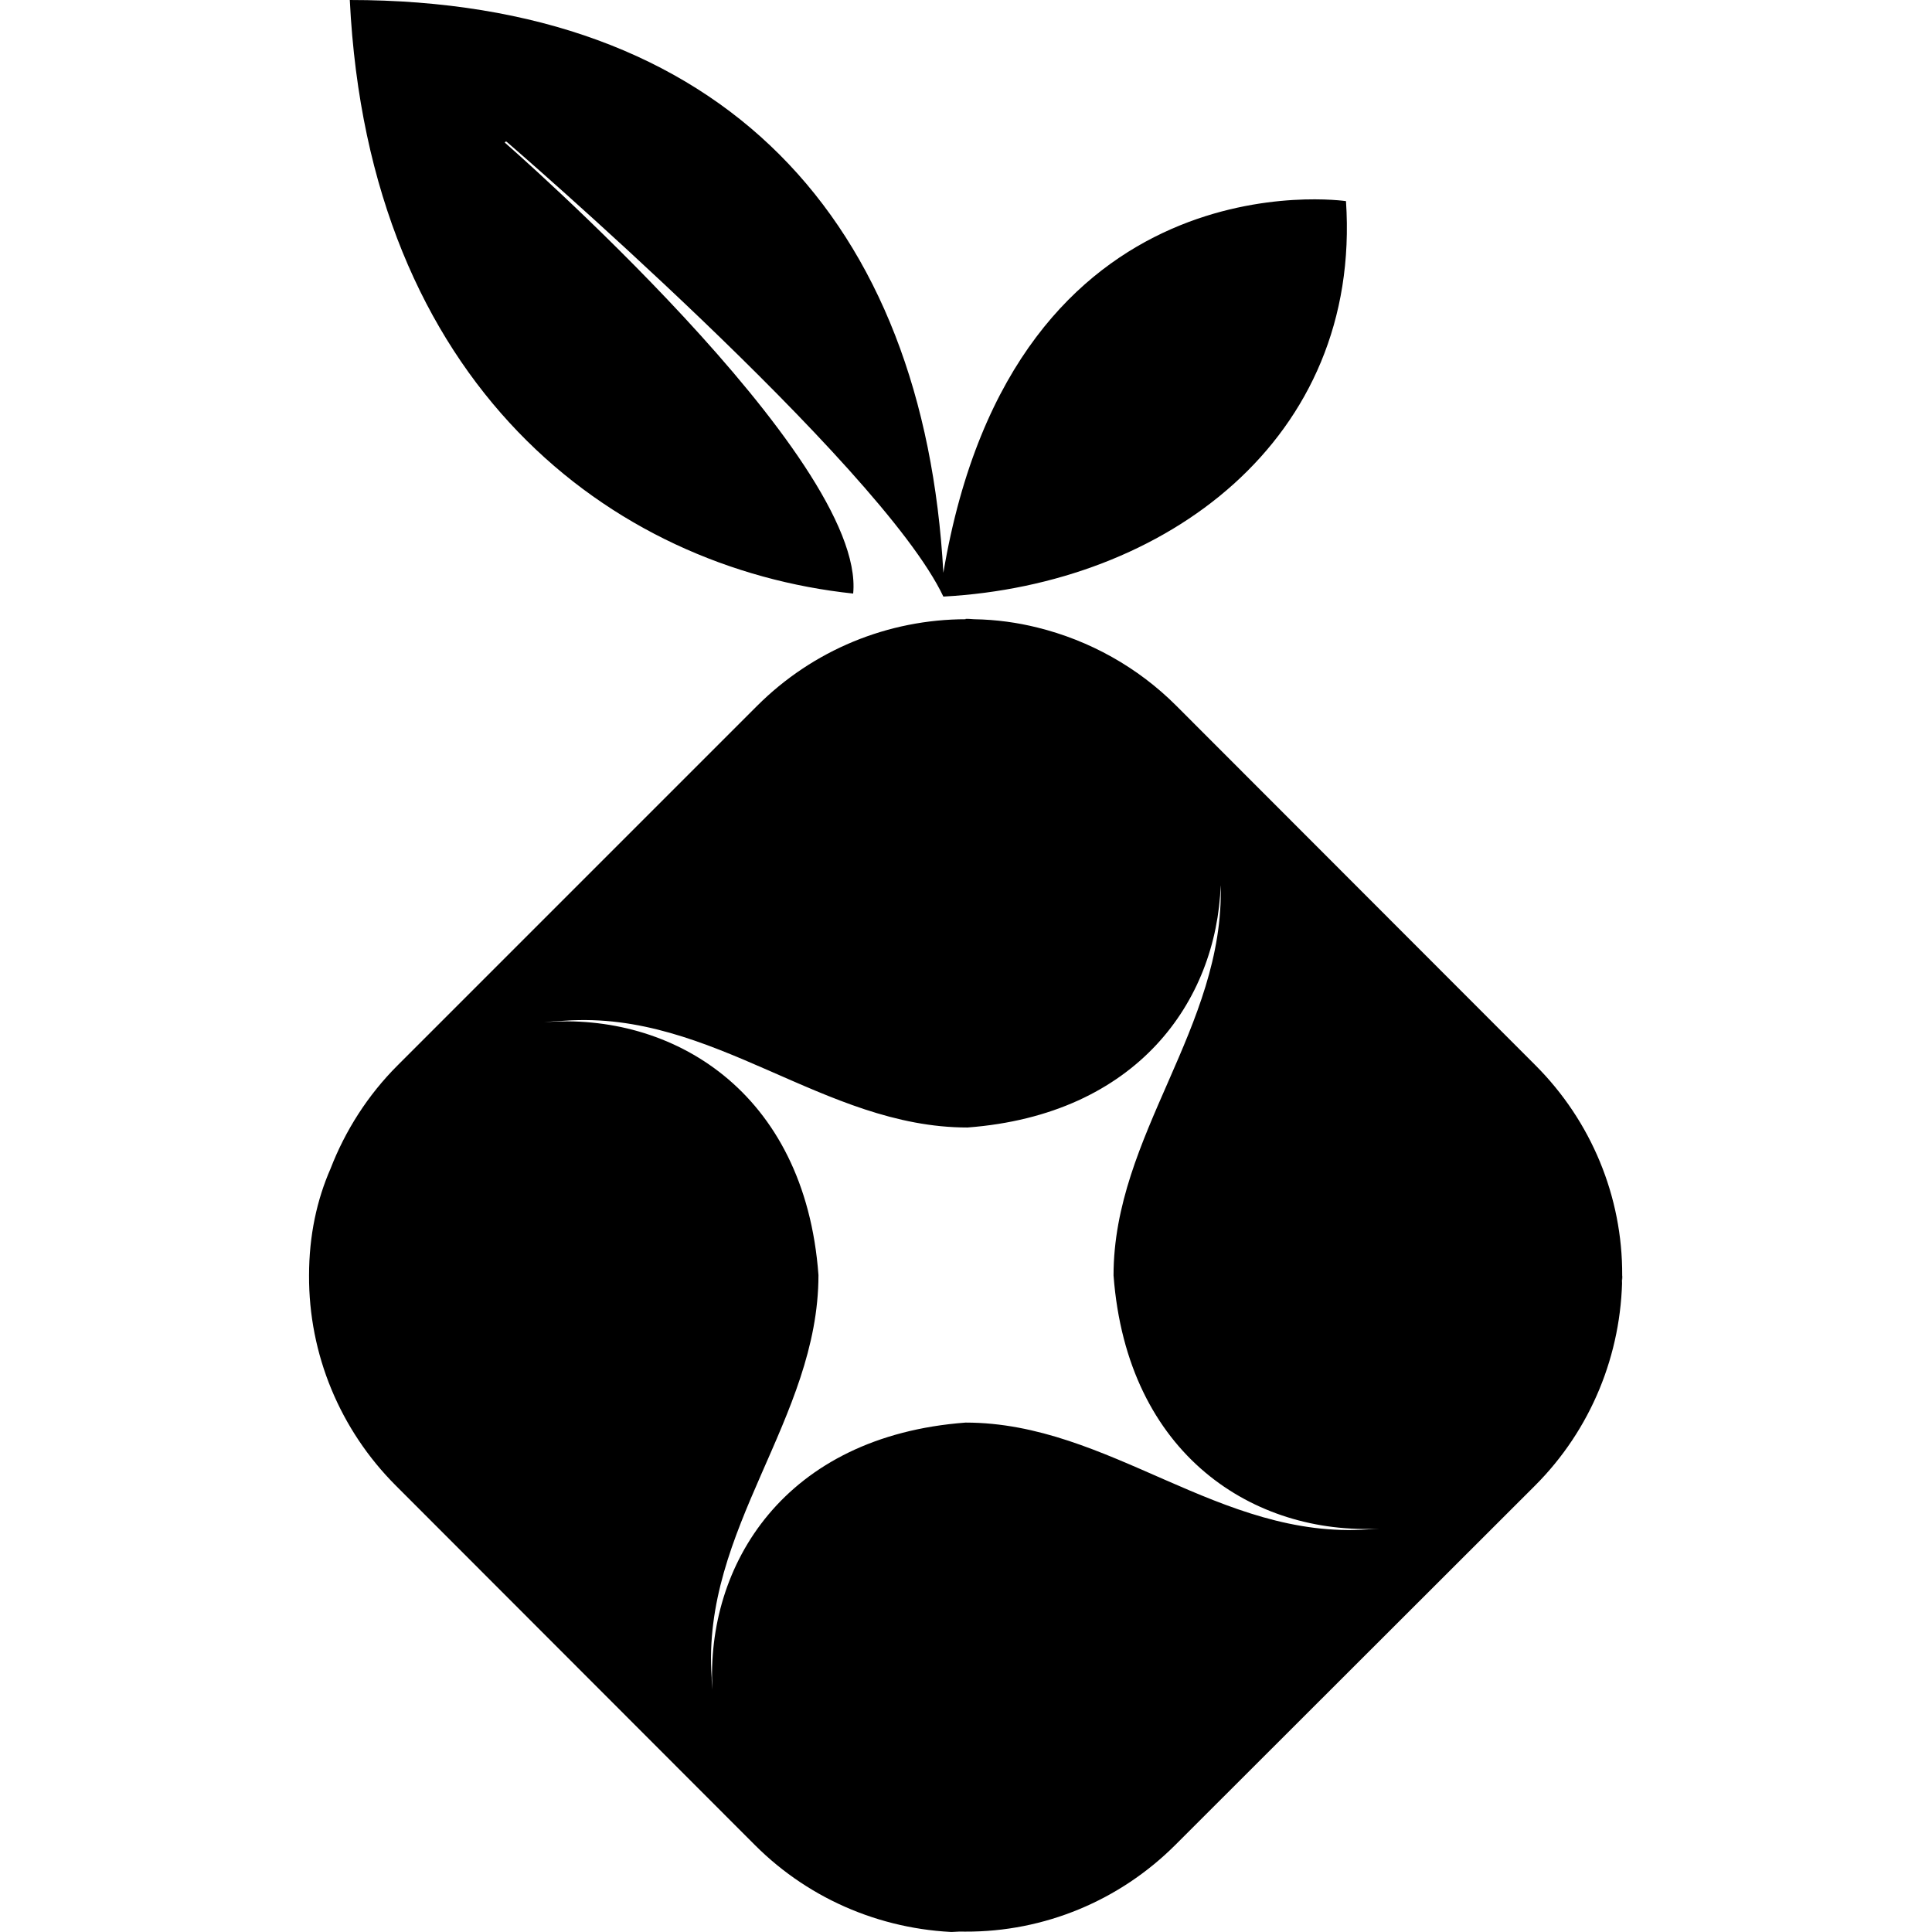
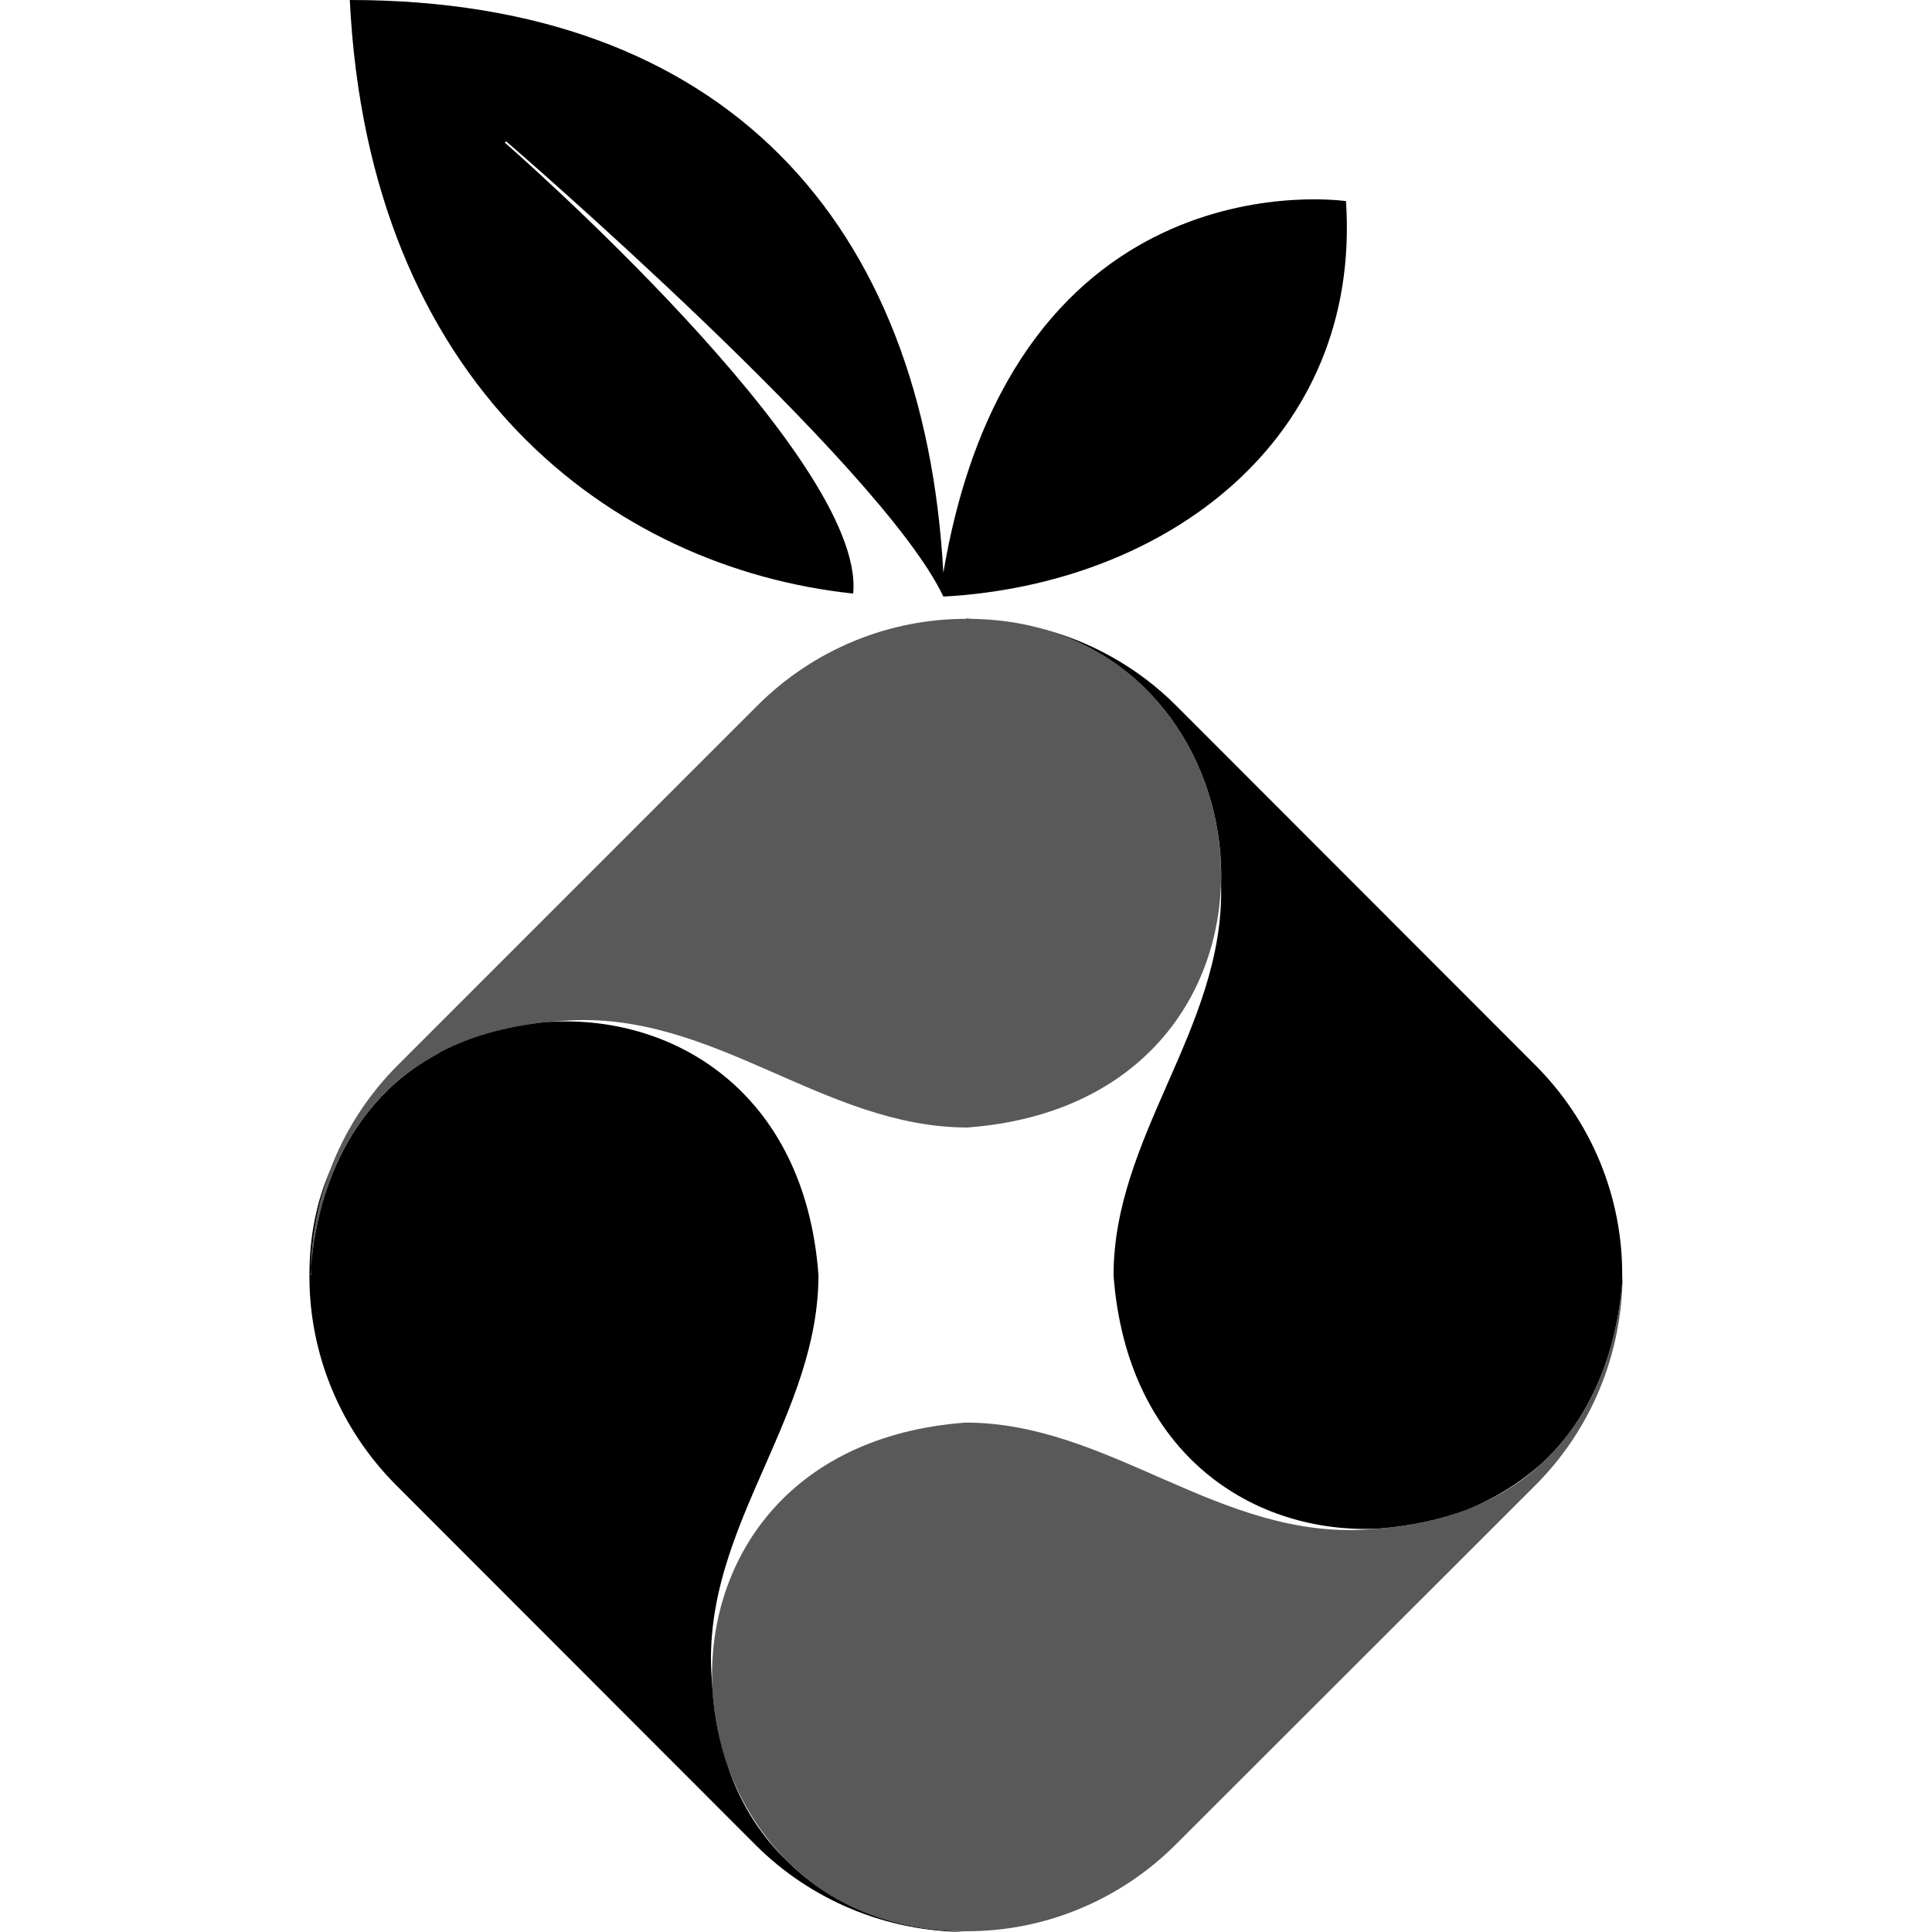
<svg xmlns="http://www.w3.org/2000/svg" viewBox="0 0 512 512" data-selfhst="pi-hole-dark">
-   <path d="m226.1 157.3c3.5-36-92.2-119.4-92.2-119.4q-.2-.1 0-.3c.1-.1.3-.1.4 0 0 0 99.2 85.5 115.7 120.5 58.9-3.2 110.9-41.6 106.7-104.8 0 0-87.9-13.1-106.7 98.5C244.9 58.7 191.8 0 92.7 0c5 102.2 69.4 150.5 133.4 157.3m203.7 182.9c0-.7.1-1.5.1-2.2.1-20.9-8.2-40.9-23-55.7L311.7 187c-10.2-10.2-23-17.3-36.8-20.7-5.2-1.3-10.8-2.1-16.8-2.2-1-.1-1.7-.1-2.2-.1v.1h.2c-20.8 0-40.7 8.2-55.5 23l-95.3 95.3c-7.8 7.8-13.8 17.2-17.7 27.3-3.6 8.2-5.7 17.7-5.7 28.3-.1 20.9 8.2 40.9 23 55.7l95.2 95.3c14.8 14.8 34.8 23 55.8 23.1-.7 0-2.1-.1-3.9-.3 1.3.1 2.5.1 3.8.1 20.9.1 40.9-8.2 55.7-23l95.3-95.2c14.8-14.8 23-34.8 23.1-55.7.1.4 0 1.2-.1 2.2M255.9 377c-48.1 3.6-68.9 37.8-67.1 70.8-.1-1.1-.2-2.1-.2-3.2-2.8-39.4 28.3-68.5 28.3-106.7-3.6-49-39.1-69.7-72.7-67 1.8-.2 3.6-.3 5.5-.4 39.4-2.8 68.5 28.3 106.7 28.3 44.9-3.4 66-33.4 67.1-64.3 1 37.8-28.4 66.3-28.4 103.5 3.6 47.9 37.5 68.8 70.5 67.1-1 .1-2 .1-3 .2-39.4 2.8-68.5-28.3-106.7-28.3" />
+   <path d="m226.1 157.3C162.1 150.5 97.7 102.2 92.7 0 191.8 0 244.9 58.7 250 151.8c18.8-111.6 106.7-98.5 106.7-98.5 4.2 63.2-47.8 101.6-106.7 104.8-16.5-35-115.7-120.5-115.7-120.5-.1-.1-.3-.1-.4 0q-.1.2 0 .3s95.7 83.4 92.2 119.4m31.6 6.7c-.7 0-1.3-.1-1.7-.1v.1h.4zm17.2 2.3c13.8 3.4 26.6 10.5 36.8 20.7l95.2 95.3c14.8 14.8 23.1 34.8 23 55.7v1.8c-.6 7.5-3.2 31.2-21.2 47.9-5.9 5.3-12.7 9.5-20 12.4-6.7 2.5-14.4 4.3-23.4 5-32.8 1.6-66.6-19.3-70.2-67.1 0-18.2 7.1-34.4 14.2-50.6 7.4-16.8 14.8-33.7 14.3-52.9 1-29.6-16.3-59.8-48.7-68.2M117.1 278.6c7.4-3.8 16.3-6.5 27.2-7.7 33.6-2.6 69 18.1 72.6 67 0 18.2-7.1 34.4-14.2 50.6-7.8 17.7-15.6 35.5-14.1 56.1.1 1 .1 2 .2 2.9.4 7.1 1.8 14.2 4.2 20.9 3.6 10.6 9.2 18.6 15.5 24.7 10.6 10.6 25.3 17.7 43.6 18.6q2.85.3 3.9.3c-21-.1-41-8.3-55.8-23.1L105 393.6c-14.8-14.8-23.1-34.8-23-55.7 0-10.5 2-19.9 5.6-28-3.2 8.2-4.9 17-5.2 26 0 .9-.1 1.6-.1 2l.1.1v-2.1c.7-8.9 4.3-39.6 31.7-55.6 1-.6 2-1.1 3-1.7" fill-rule="evenodd" />
+   <path d="m430 337.9c-.4 6.2-2.6 63.9-67.4 67.4-39.4 2.8-68.5-28.3-106.7-28.3-95.4 7.1-83.6 134.8 0 134.8 20.9.1 40.9-8.2 55.7-23l95.3-95.2c14.8-14.8 23-34.8 23.1-55.7m-347.7 0c.4-6.2 2.6-63.9 67.4-67.4 39.4-2.8 68.5 28.3 106.7 28.3 95.4-7.2 83.6-134.8 0-134.8-20.9-.1-40.9 8.2-55.7 23l-95.3 95.3c-14.8 14.8-23 34.8-23 55.7" fill-opacity=".65" />
</svg>
